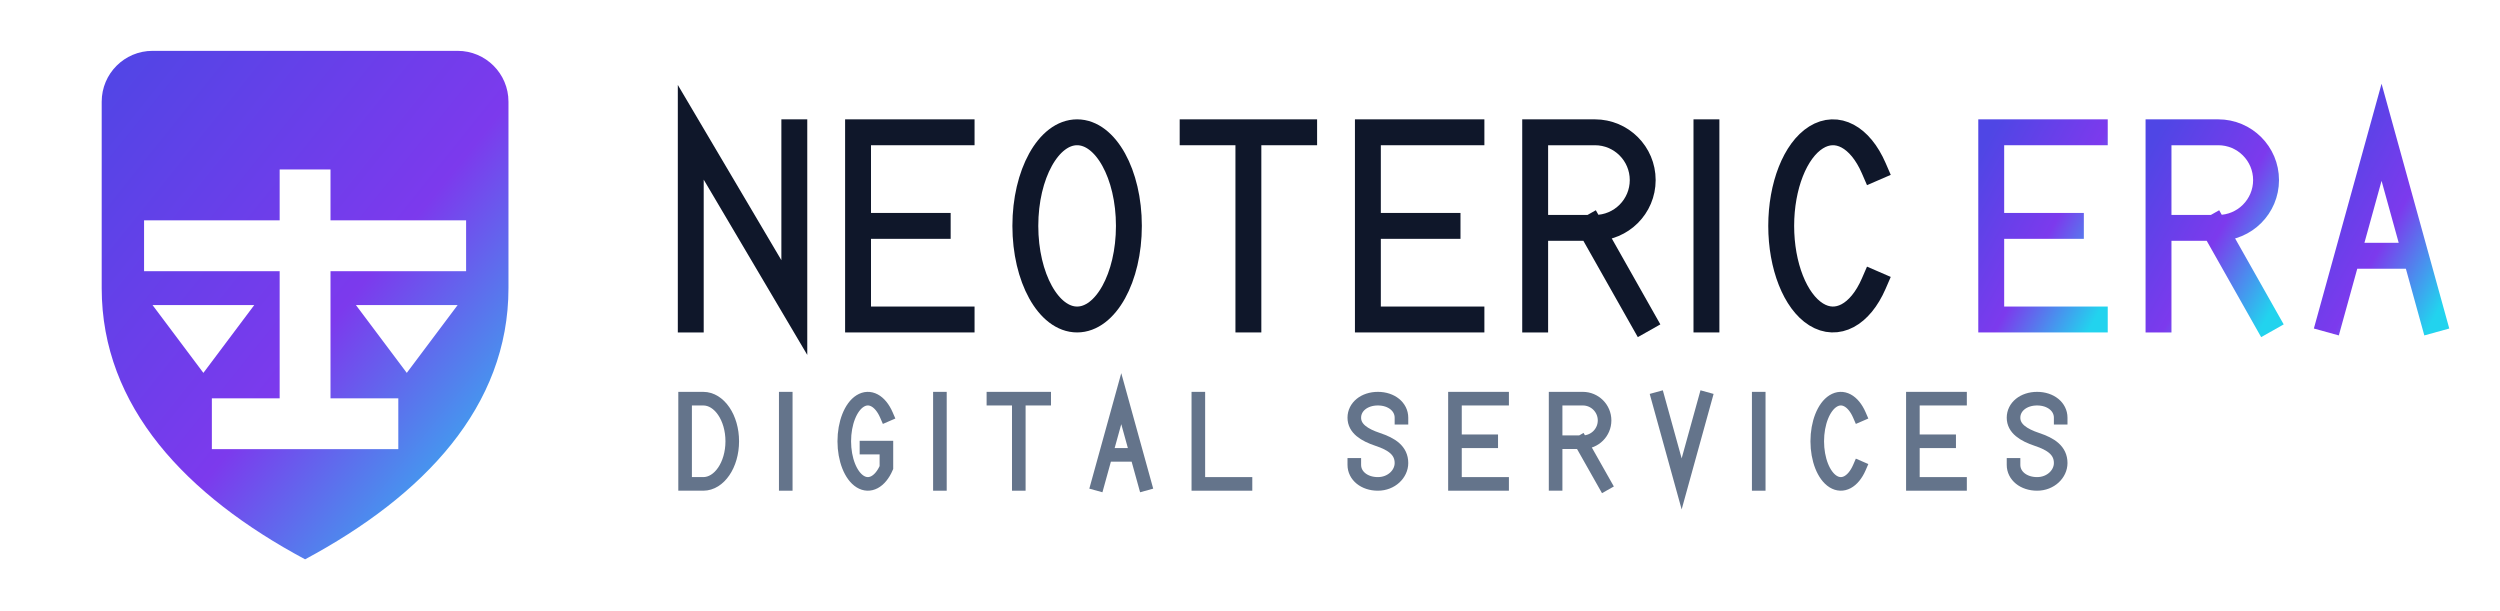
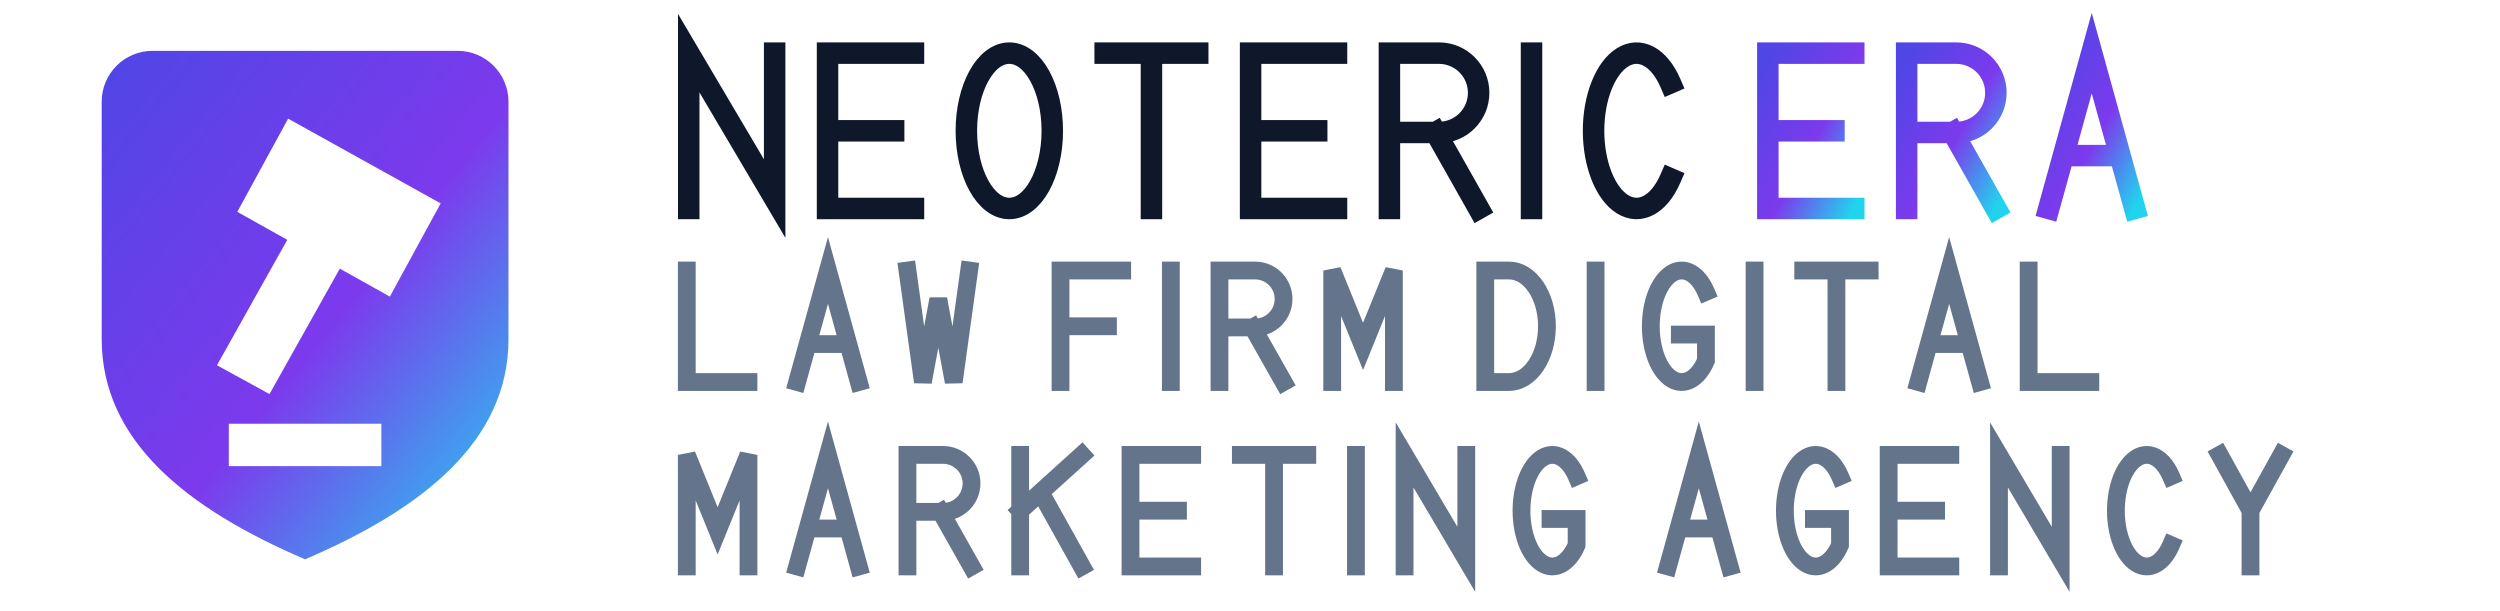
<svg xmlns="http://www.w3.org/2000/svg" viewBox="0 0 295 72" width="295" height="72" role="img" aria-labelledby="ntLogoDarkTitle">
  <defs>
    <linearGradient id="ntBrand" x1="0" y1="0" x2="1" y2="1">
      <stop offset="0" stop-color="#4F46E5" />
      <stop offset="0.55" stop-color="#7C3AED" />
      <stop offset="1" stop-color="#22D3EE" />
    </linearGradient>
    <path id="ntN" d="M6 100V6l52 88V6" />
    <path id="ntE" d="M58 6H6v94h52M6 53h40" />
    <path id="ntO" d="M32 6a26 47 0 0 1 0 94 26 47 0 0 1 0-94Z" />
    <path id="ntT" d="M32 100V6M4 6h56" />
    <path id="ntR" d="M6 100V6h30a24 24 0 0 1 0 48H6m28 0 26 46" />
    <path id="ntI" d="M6 6v94" />
    <path id="ntC" d="M58 24a26 47 0 1 0 0 58" />
    <path id="ntA" d="m6 100 26-94 26 94M17 68h30" />
    <path id="ntV" d="m6 6 26 94 26-94" />
    <path id="ntS" d="M58 27C58 15 47 6 32 6 17 6 6 15 6 27 6 39 17 46 32 51 47 56 58 63 58 77 58 89 47 100 32 100 17 100 6 91 6 79" />
    <path id="ntD" d="M6 100V6h20a32 47 0 0 1 0 94H6" />
    <path id="ntG" d="M58 24a26 47 0 1 0 0 58V60H36" />
    <path id="ntL" d="M6 6v94h52" />
+     <path id="ntW" d="M6 6 19 100 32 30 45 100 58 6" />
+     <path id="ntF" d="M6 100V6h52M6 53h40" />
+     <path id="ntM" d="M6 100V6l26 64 26-64v94" />
+     <path id="ntK" d="M6 6v94M58 6 6 53M24 39 58 100" />
+     <path id="ntY" d="M6 6 32 53 58 6M32 53v47" />
  </defs>
-   <path fill="url(#ntBrand)" fill-rule="evenodd" d="     M18 6H54A6 6 0 0 1 60 12V34C60 48 50 58.5 36 66 22 58.5 12 48 12 34V12A6 6 0 0 1 18 6Z     M33 20H39V26H55V32H39V47H47V53H25V47H33V32H17V26H33Z     M18 36H30L24 44Z     M42 36H54L48 44Z" />
-   <g transform="translate(80.1 14.2) scale(0.235)" fill="none" stroke="#0F172A" stroke-width="13" stroke-linecap="square" stroke-linejoin="miter">
+   <path fill="url(#ntBrand)" fill-rule="evenodd" d="     M18 6H54A6 6 0 0 1 60 12V40C60 52 50 60 36 66 22 60 12 52 12 40V12A6 6 0 0 1 18 6Z     M34 14 52 24 46 35 40.1 31.7 31.8 46.5 25.6 43.1 33.9 28.3 28 25Z     M27 50H45V55H27Z" />
+   <g transform="translate(80.1 5.10) scale(0.195)" fill="none" stroke="#0F172A" stroke-width="13" stroke-linecap="square" stroke-linejoin="miter">
    <use href="#ntN" x="0" />
    <use href="#ntE" x="84" />
    <use href="#ntO" x="168" />
    <use href="#ntT" x="254" />
    <use href="#ntE" x="340" />
    <use href="#ntR" x="424" />
    <use href="#ntI" x="510" />
    <use href="#ntC" x="542" />
  </g>
-   <g transform="translate(80.1 14.2) scale(0.235)" fill="none" stroke="url(#ntBrand)" stroke-width="13" stroke-linecap="square" stroke-linejoin="miter">
+   <g transform="translate(80.1 5.10) scale(0.195)" fill="none" stroke="url(#ntBrand)" stroke-width="13" stroke-linecap="square" stroke-linejoin="miter">
    <use href="#ntE" x="653" />
    <use href="#ntR" x="737" />
    <use href="#ntA" x="823" />
  </g>
-   <g transform="translate(80.2 46.4) scale(0.107)" fill="none" stroke="#64748B" stroke-width="15" stroke-linecap="square" stroke-linejoin="miter">
-     <use href="#ntD" x="0" />
-     <use href="#ntI" x="111" />
-     <use href="#ntG" x="170" />
-     <use href="#ntI" x="281" />
-     <use href="#ntT" x="342" />
-     <use href="#ntA" x="455" />
-     <use href="#ntL" x="566" />
-     <use href="#ntS" x="738" />
-     <use href="#ntE" x="849" />
-     <use href="#ntR" x="960" />
-     <use href="#ntV" x="1073" />
-     <use href="#ntI" x="1184" />
-     <use href="#ntC" x="1243" />
-     <use href="#ntE" x="1354" />
-     <use href="#ntS" x="1465" />
+   <g transform="translate(80.2 31.08) scale(0.14)" fill="none" stroke="#64748B" stroke-width="15" stroke-linecap="square" stroke-linejoin="miter">
+     <use href="#ntL" x="0" />
+     <use href="#ntA" x="93" />
+     <use href="#ntW" x="186" />
+     <use href="#ntF" x="315" />
+     <use href="#ntI" x="408" />
+     <use href="#ntR" x="449" />
+     <use href="#ntM" x="544" />
+     <use href="#ntD" x="673" />
+     <use href="#ntI" x="766" />
+     <use href="#ntG" x="807" />
+     <use href="#ntI" x="900" />
+     <use href="#ntT" x="943" />
+     <use href="#ntA" x="1038" />
+     <use href="#ntL" x="1131" />
+   </g>
+   <g transform="translate(80.2 52.84) scale(0.14)" fill="none" stroke="#64748B" stroke-width="15" stroke-linecap="square" stroke-linejoin="miter">
+     <use href="#ntM" x="0" />
+     <use href="#ntA" x="93" />
+     <use href="#ntR" x="186" />
+     <use href="#ntK" x="281" />
+     <use href="#ntE" x="374" />
+     <use href="#ntT" x="469" />
+     <use href="#ntI" x="564" />
+     <use href="#ntN" x="605" />
+     <use href="#ntG" x="698" />
+     <use href="#ntA" x="827" />
+     <use href="#ntG" x="920" />
+     <use href="#ntE" x="1013" />
+     <use href="#ntN" x="1106" />
+     <use href="#ntC" x="1199" />
+     <use href="#ntY" x="1292" />
  </g>
</svg>
